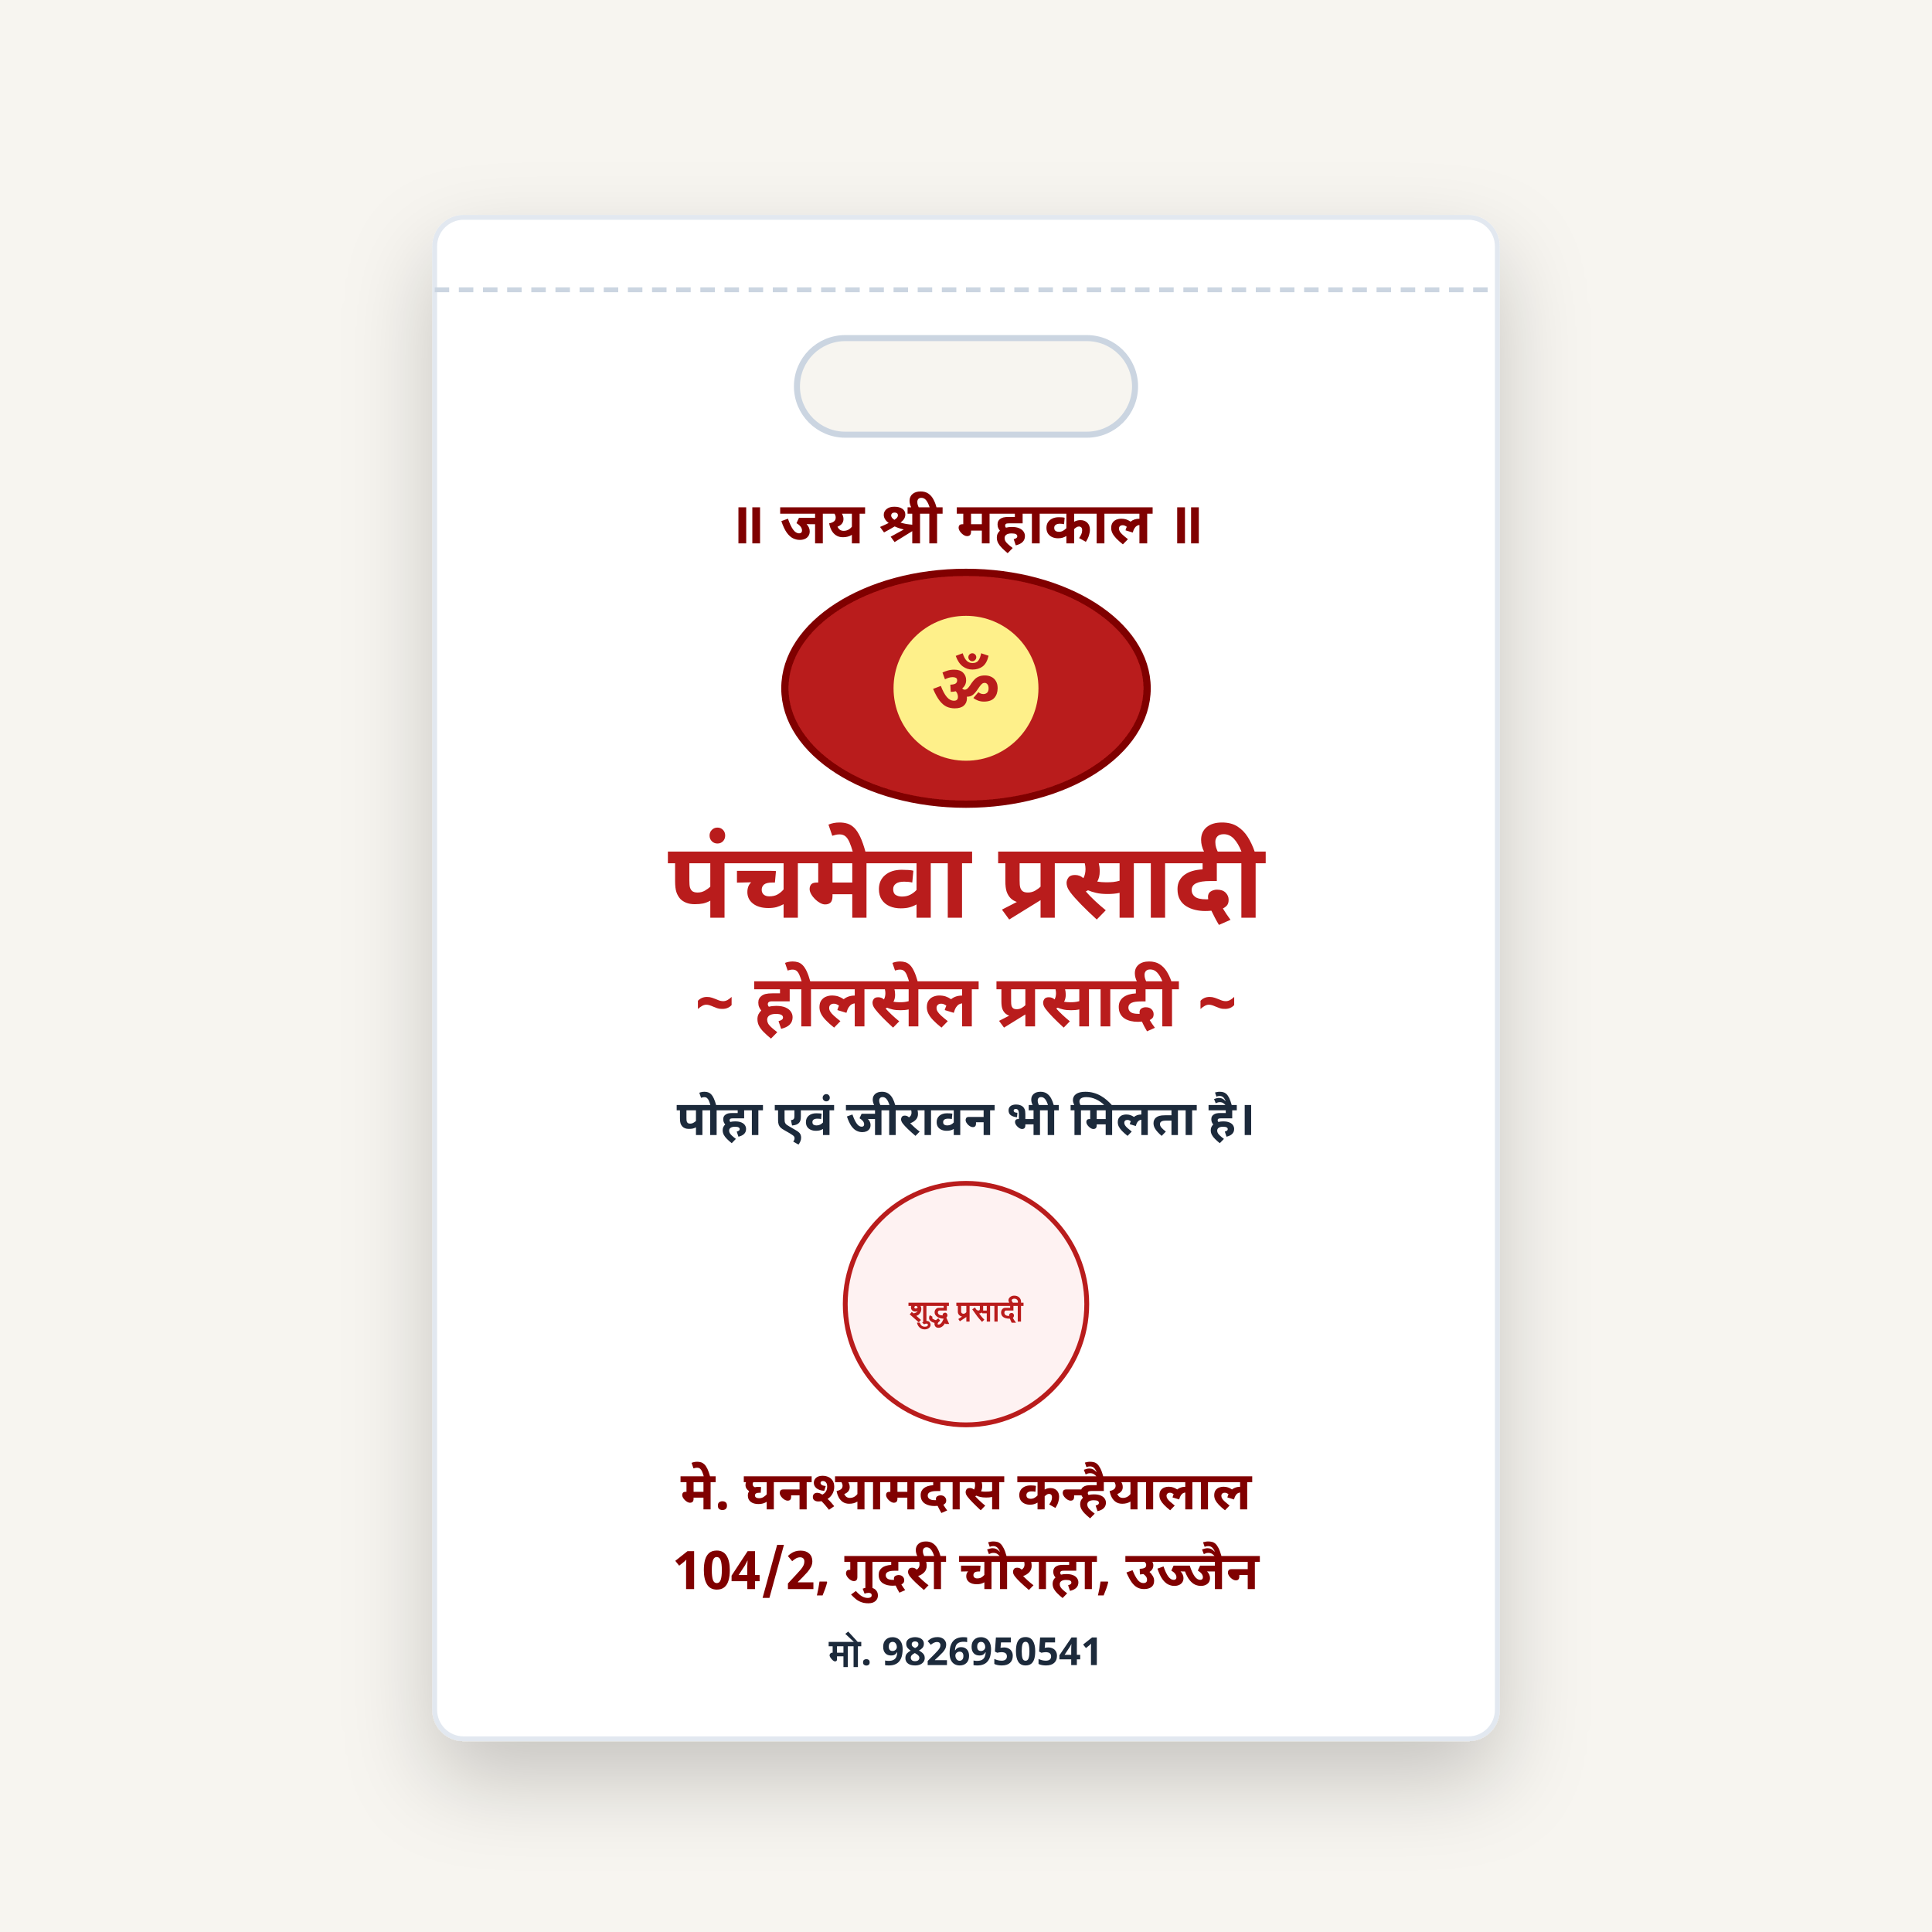
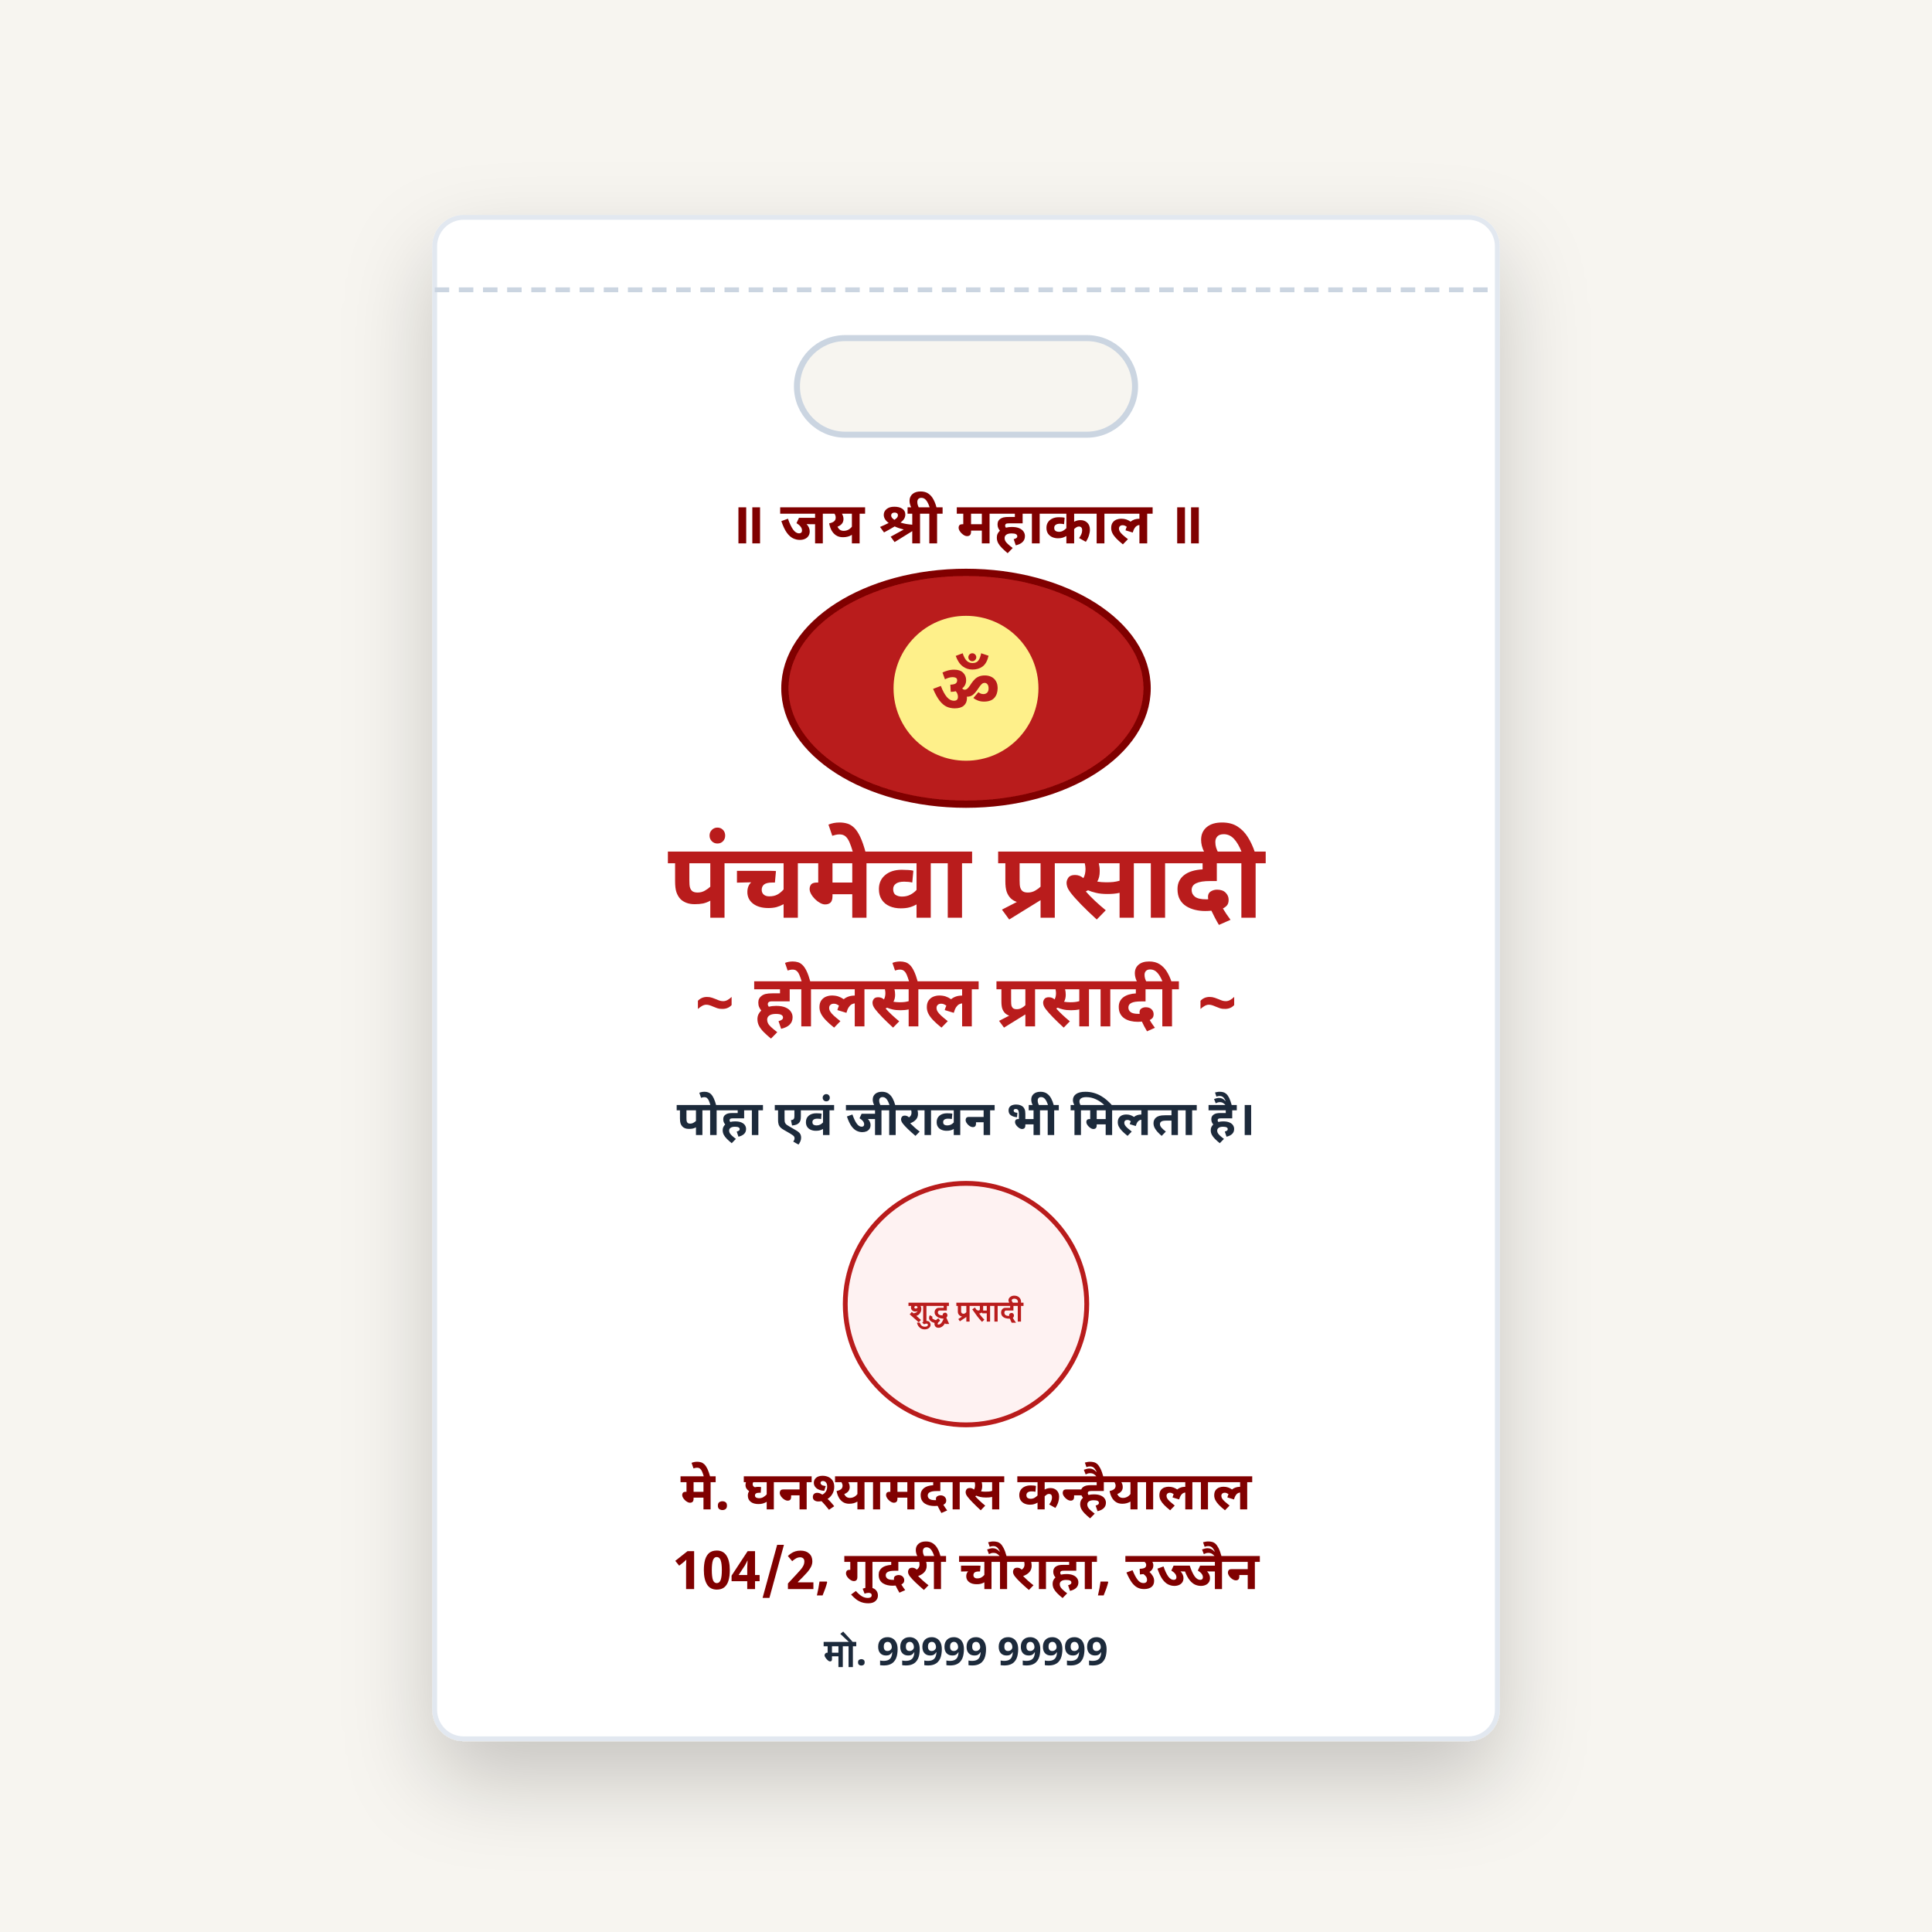
<svg xmlns="http://www.w3.org/2000/svg" viewBox="0 0 800 800" width="100%" height="100%">
  <defs>
    <filter id="sh" x="-10%" y="-10%" width="120%" height="120%">
      <feDropShadow dx="0" dy="16" stdDeviation="18" flood-color="#000" flood-opacity="0.2" />
    </filter>
  </defs>
  <rect width="800" height="800" fill="#f7f5f0" />
  <g filter="url(#sh)">
    <rect x="180" y="90" width="440" height="630" rx="12" fill="#ffffff" stroke="#e2e8f0" stroke-width="2" />
    <line x1="180" y1="120" x2="620" y2="120" stroke="#cbd5e1" stroke-width="2" stroke-dasharray="6,4" />
    <rect x="330" y="140" width="140" height="40" rx="20" fill="#f7f5f0" stroke="#cbd5e1" stroke-width="2.5" />
    <text x="400" y="225" font-family="'Noto Sans Devanagari', sans-serif" font-size="24" font-weight="900" fill="#800000" text-anchor="middle">॥ जय श्री महाकाल ॥</text>
    <ellipse cx="400" cy="285" rx="75" ry="48" fill="#b91c1c" stroke="#800000" stroke-width="3" />
    <circle cx="400" cy="285" r="30" fill="#fef08a" />
    <text x="400" y="295" font-family="'Noto Sans Devanagari', sans-serif" font-size="28" font-weight="bold" fill="#b91c1c" text-anchor="middle">ॐ</text>
    <text x="400" y="380" font-family="'Noto Sans Devanagari', sans-serif" font-size="44" font-weight="900" fill="#b91c1c" text-anchor="middle">पंचमेवा प्रसादी</text>
    <text x="400" y="425" font-family="'Noto Sans Devanagari', sans-serif" font-size="30" font-weight="bold" fill="#b91c1c" text-anchor="middle">~ होलसेल प्रसादी ~</text>
    <text x="400" y="470" font-family="'Noto Sans Devanagari', sans-serif" font-size="20" font-weight="bold" fill="#1e293b" text-anchor="middle">पोहा एवं जीरावन भी मिलता है।</text>
    <circle cx="400" cy="540" r="50" fill="#fef2f2" stroke="#b91c1c" stroke-width="2" />
    <text x="400" y="547" font-family="sans-serif" font-size="12" font-weight="bold" fill="#b91c1c" text-anchor="middle">शुद्ध प्रसादी</text>
    <text x="400" y="625" font-family="'Noto Sans Devanagari', sans-serif" font-size="22" font-weight="900" fill="#800000" text-anchor="middle">मे. घनश्यामदास कन्हैयालाल</text>
    <text x="400" y="658" font-family="'Noto Sans Devanagari', sans-serif" font-size="22" font-weight="bold" fill="#800000" text-anchor="middle">104/2, गुदरी चौराहा, उज्जैन</text>
-     <text x="400" y="690" font-family="sans-serif" font-size="16" font-weight="bold" fill="#1e293b" text-anchor="middle">मो. 9826950541</text>
+     <text x="400" y="690" font-family="sans-serif" font-size="16" font-weight="bold" fill="#1e293b" text-anchor="middle">मो. 99999 99999</text>
  </g>
</svg>
